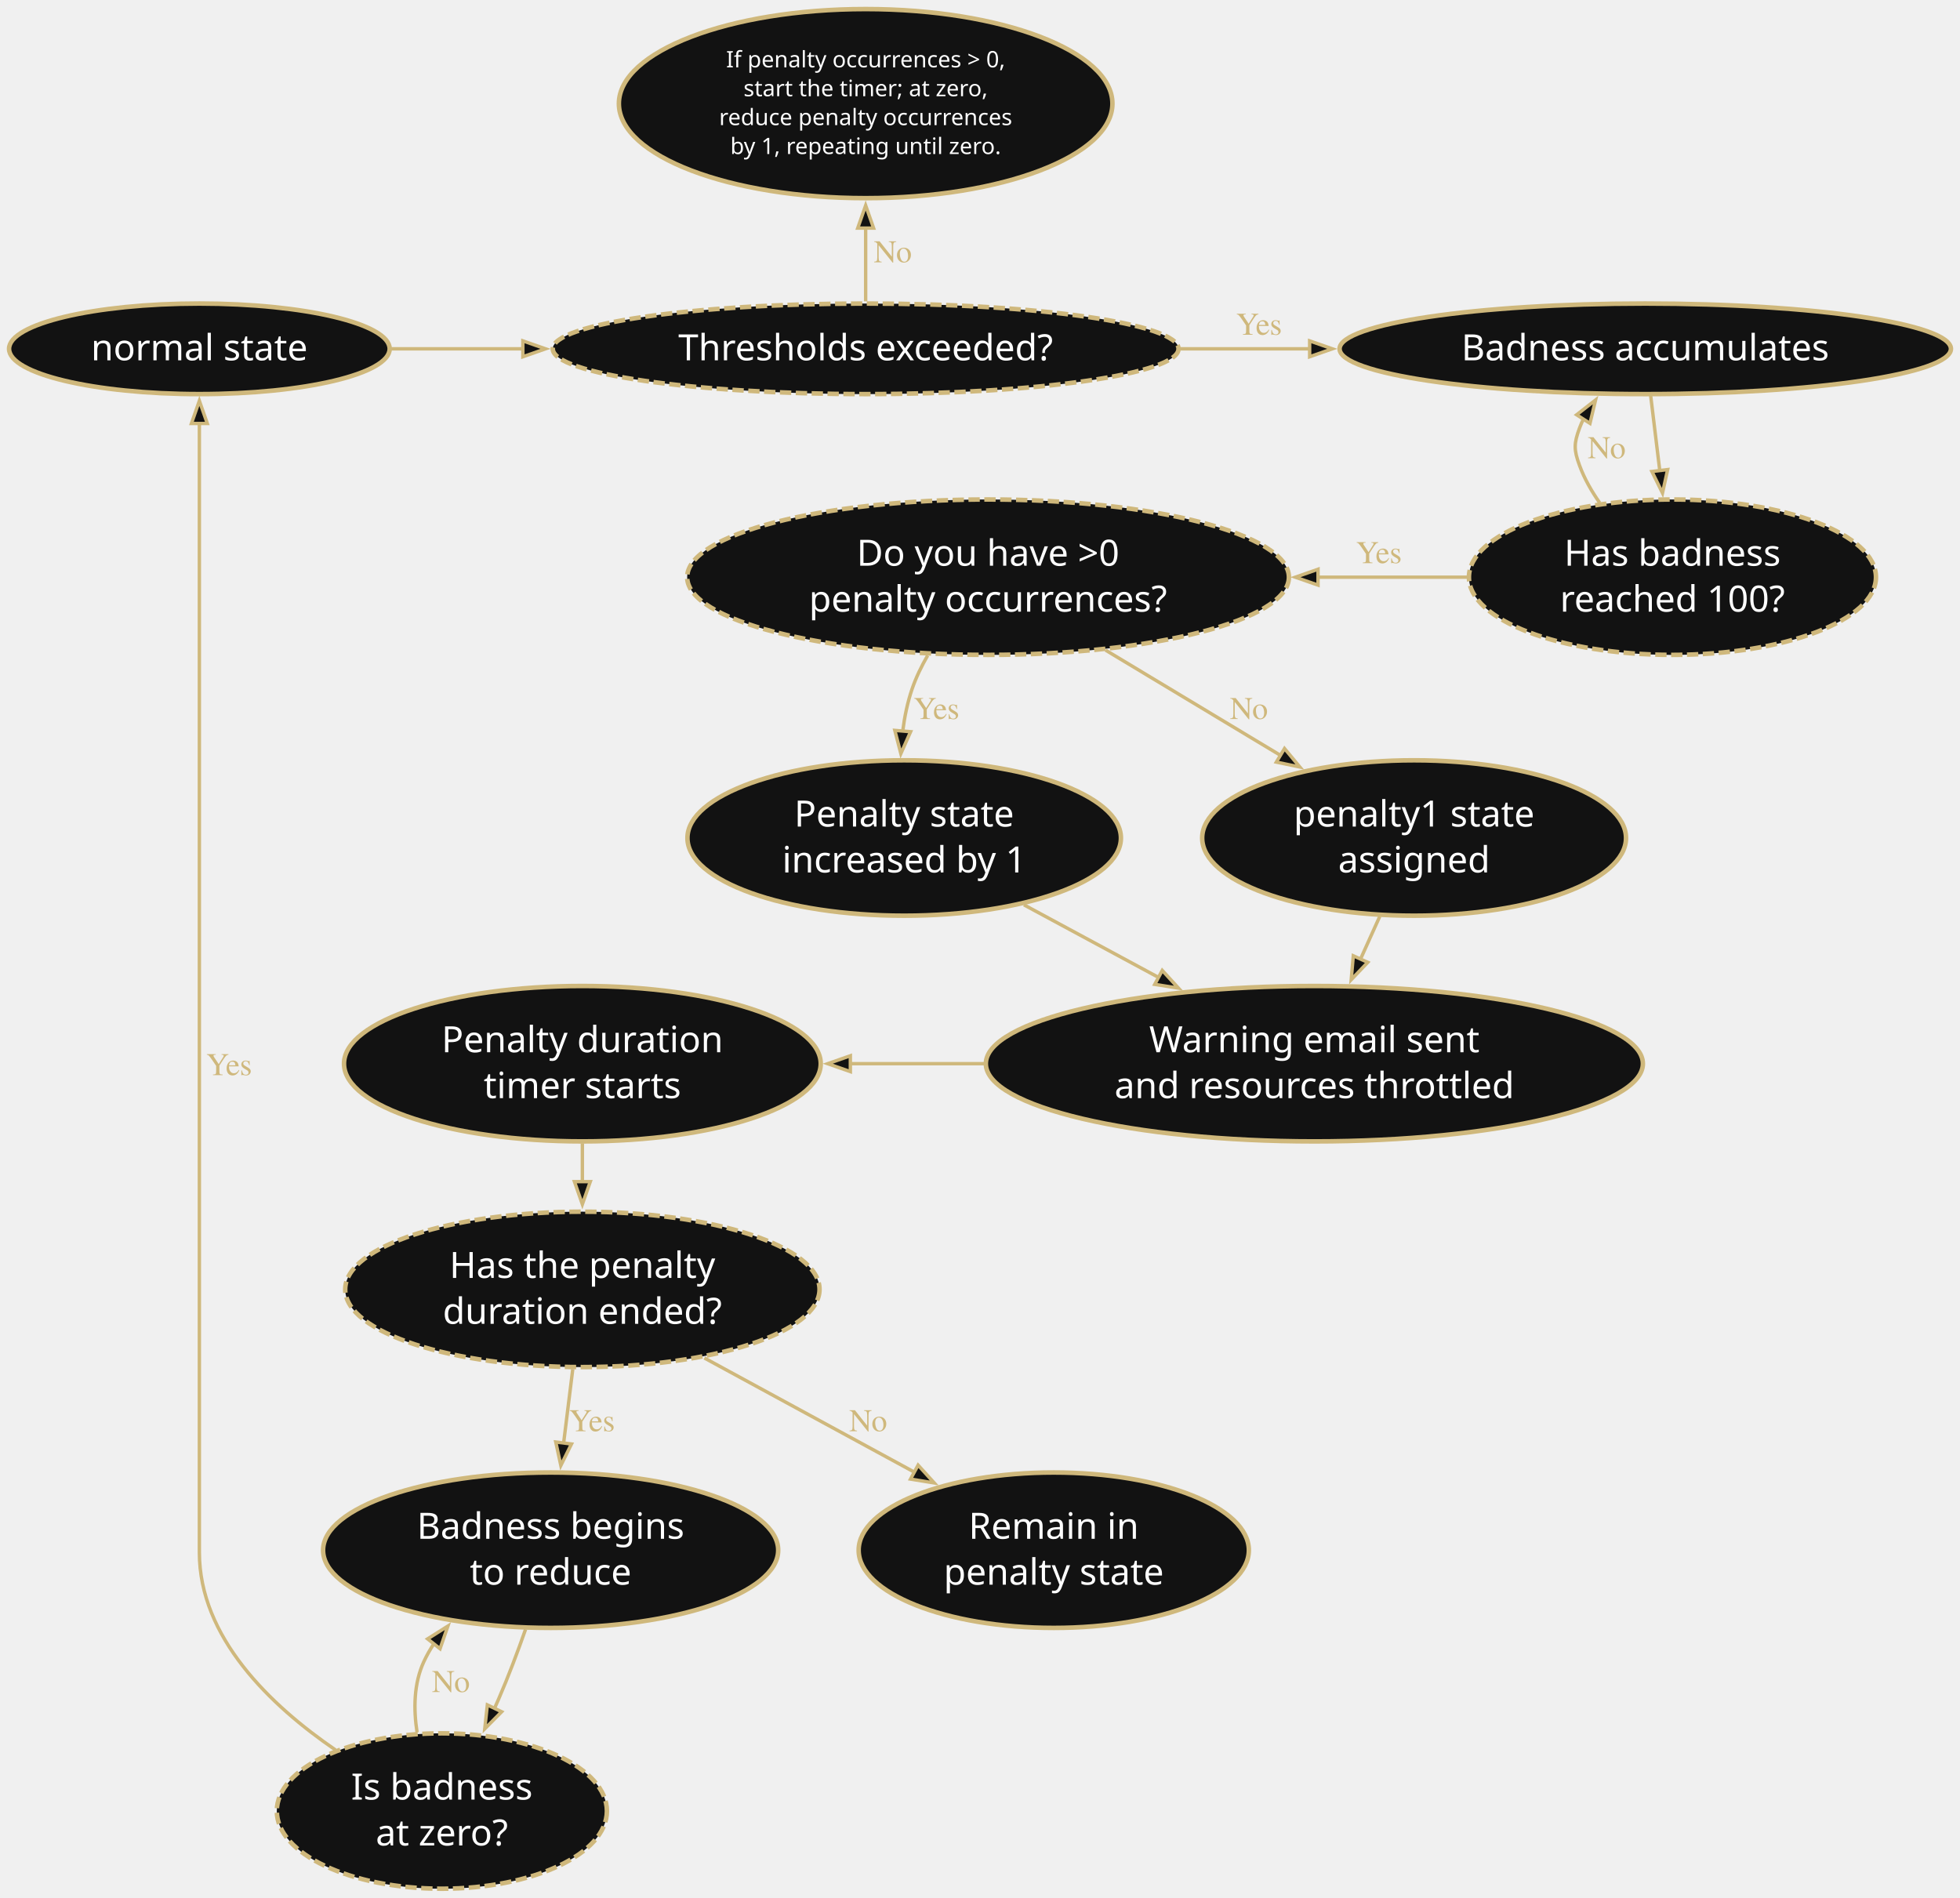
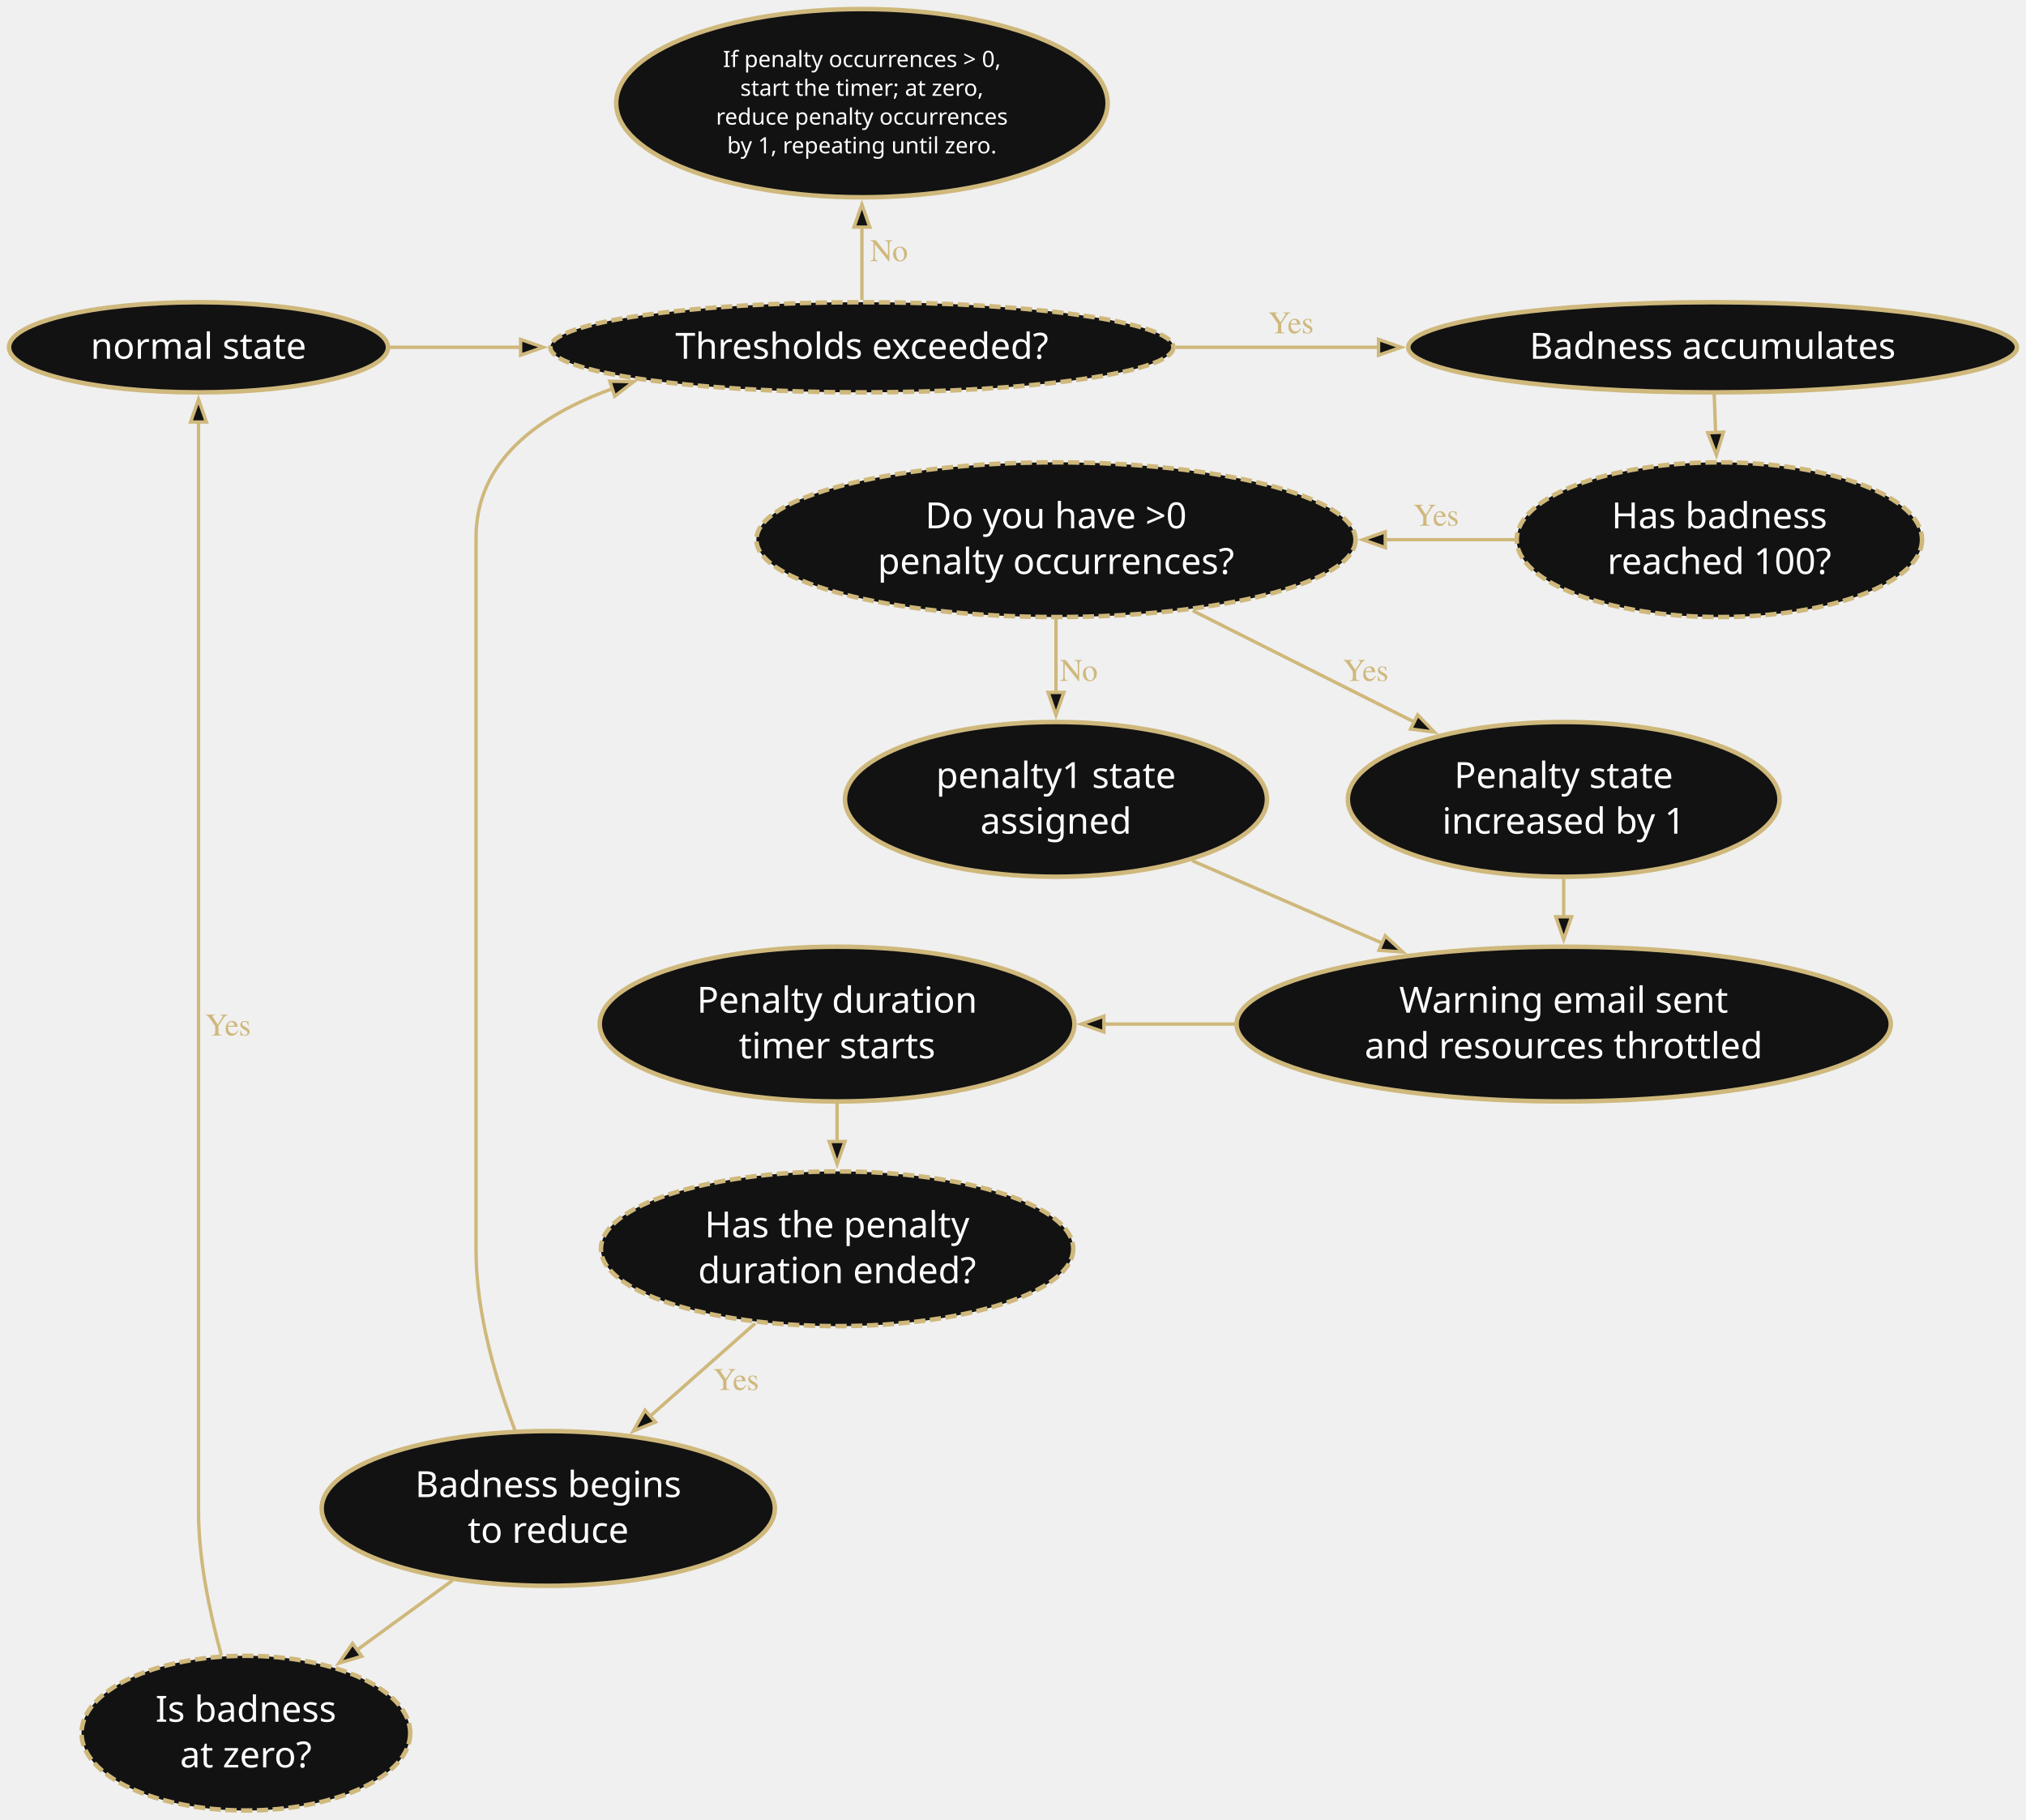
- <svg xmlns="http://www.w3.org/2000/svg" width="100%" height="100%" viewBox="0.00 0.00 864.85 837.43">
-   <g id="doc-flowchart" class="graph" transform="scale(1 1) rotate(0) translate(4 833.43)">
-     <polygon fill="none" stroke="none" points="-4,4 -4,-833.43 860.85,-833.43 860.85,4 -4,4" />
+ <svg xmlns="http://www.w3.org/2000/svg" width="100%" height="100%" viewBox="0.00 0.00 897.85 806.43">
+   <g id="doc-flowchart" class="graph" transform="scale(1 1) rotate(0) translate(4 802.43)">
+     <polygon fill="none" stroke="none" points="-4,4 -4,-802.43 893.85,-802.43 893.85,4 -4,4" />
    <g id="doc-flowchart_node1" class="node">
-       <ellipse fill="#121212" stroke="#cfb87c" stroke-width="2" cx="377.97" cy="-787.71" rx="108.89" ry="41.72" />
-       <text text-anchor="middle" x="377.97" y="-803.71" font-family="Verdana" font-size="10.00" fill="white">If penalty occurrences &gt; 0,</text>
-       <text text-anchor="middle" x="377.97" y="-790.96" font-family="Verdana" font-size="10.00" fill="white">start the timer; at zero,</text>
-       <text text-anchor="middle" x="377.97" y="-778.21" font-family="Verdana" font-size="10.00" fill="white">reduce penalty occurrences</text>
-       <text text-anchor="middle" x="377.97" y="-765.46" font-family="Verdana" font-size="10.00" fill="white">by 1, repeating until zero.</text>
+       <ellipse fill="#121212" stroke="#cfb87c" stroke-width="2" cx="377.97" cy="-756.71" rx="108.89" ry="41.72" />
+       <text text-anchor="middle" x="377.97" y="-772.71" font-family="Verdana" font-size="10.00" fill="white">If penalty occurrences &gt; 0,</text>
+       <text text-anchor="middle" x="377.97" y="-759.96" font-family="Verdana" font-size="10.00" fill="white">start the timer; at zero,</text>
+       <text text-anchor="middle" x="377.97" y="-747.21" font-family="Verdana" font-size="10.00" fill="white">reduce penalty occurrences</text>
+       <text text-anchor="middle" x="377.97" y="-734.46" font-family="Verdana" font-size="10.00" fill="white">by 1, repeating until zero.</text>
    </g>
    <g id="doc-flowchart_node2" class="node">
-       <ellipse fill="#121212" stroke="#cfb87c" stroke-width="2" cx="83.97" cy="-679.51" rx="83.97" ry="19.98" />
-       <text text-anchor="middle" x="83.97" y="-674.44" font-family="Verdana" font-size="16.00" fill="white">normal state</text>
+       <ellipse fill="#121212" stroke="#cfb87c" stroke-width="2" cx="83.97" cy="-648.51" rx="83.97" ry="19.98" />
+       <text text-anchor="middle" x="83.97" y="-643.44" font-family="Verdana" font-size="16.00" fill="white">normal state</text>
    </g>
    <g id="doc-flowchart_node3" class="node">
-       <ellipse fill="#121212" stroke="#cfb87c" stroke-width="2" stroke-dasharray="5,2" cx="377.97" cy="-679.51" rx="138.06" ry="19.98" />
-       <text text-anchor="middle" x="377.97" y="-674.44" font-family="Verdana" font-size="16.00" fill="white">Thresholds exceeded?</text>
+       <ellipse fill="#121212" stroke="#cfb87c" stroke-width="2" stroke-dasharray="5,2" cx="377.97" cy="-648.51" rx="138.06" ry="19.98" />
+       <text text-anchor="middle" x="377.97" y="-643.44" font-family="Verdana" font-size="16.00" fill="white">Thresholds exceeded?</text>
    </g>
    <g id="doc-flowchart_edge1" class="edge">
-       <path fill="none" stroke="#cfb87c" stroke-width="1.5" d="M168.67,-679.51C188.08,-679.51 207.48,-679.51 226.89,-679.51" />
-       <polygon fill="#121212" stroke="#cfb87c" stroke-width="1.5" points="226.71,-683.01 236.71,-679.51 226.71,-676.01 226.71,-683.01" />
+       <path fill="none" stroke="#cfb87c" stroke-width="1.5" d="M168.67,-648.51C188.08,-648.51 207.48,-648.51 226.89,-648.51" />
+       <polygon fill="#121212" stroke="#cfb87c" stroke-width="1.5" points="226.71,-652.01 236.71,-648.51 226.71,-645.01 226.71,-652.01" />
    </g>
    <g id="doc-flowchart_edge2" class="edge">
-       <path fill="none" stroke="#cfb87c" stroke-width="1.5" d="M377.97,-700.47C377.97,-709.79 377.97,-721.38 377.97,-733" />
-       <polygon fill="#121212" stroke="#cfb87c" stroke-width="1.5" points="374.47,-732.77 377.97,-742.77 381.47,-732.77 374.47,-732.77" />
-       <text text-anchor="middle" x="389.97" y="-717.69" font-family="Times,serif" font-size="14.00" fill="#cfb87c">  No</text>
+       <path fill="none" stroke="#cfb87c" stroke-width="1.5" d="M377.97,-669.47C377.97,-678.79 377.97,-690.38 377.97,-702" />
+       <polygon fill="#121212" stroke="#cfb87c" stroke-width="1.5" points="374.47,-701.77 377.97,-711.77 381.47,-701.77 374.47,-701.77" />
+       <text text-anchor="middle" x="389.97" y="-686.69" font-family="Times,serif" font-size="14.00" fill="#cfb87c">  No</text>
    </g>
    <g id="doc-flowchart_node4" class="node">
-       <ellipse fill="#121212" stroke="#cfb87c" stroke-width="2" cx="721.97" cy="-679.51" rx="134.88" ry="19.98" />
-       <text text-anchor="middle" x="721.97" y="-674.44" font-family="Verdana" font-size="16.00" fill="white">Badness accumulates</text>
+       <ellipse fill="#121212" stroke="#cfb87c" stroke-width="2" cx="754.97" cy="-648.51" rx="134.88" ry="19.98" />
+       <text text-anchor="middle" x="754.97" y="-643.44" font-family="Verdana" font-size="16.00" fill="white">Badness accumulates</text>
    </g>
    <g id="doc-flowchart_edge3" class="edge">
-       <path fill="none" stroke="#cfb87c" stroke-width="1.5" d="M516.9,-679.51C535.72,-679.51 555.1,-679.51 574.08,-679.51" />
-       <polygon fill="#121212" stroke="#cfb87c" stroke-width="1.5" points="573.88,-683.01 583.88,-679.51 573.88,-676.01 573.88,-683.01" />
-       <text text-anchor="middle" x="551.56" y="-685.71" font-family="Times,serif" font-size="14.00" fill="#cfb87c">Yes</text>
+       <path fill="none" stroke="#cfb87c" stroke-width="1.5" d="M517.01,-648.51C546.34,-648.51 577.38,-648.51 607.02,-648.51" />
+       <polygon fill="#121212" stroke="#cfb87c" stroke-width="1.5" points="606.92,-652.01 616.91,-648.51 606.91,-645.01 606.92,-652.01" />
+       <text text-anchor="middle" x="568.06" y="-654.71" font-family="Times,serif" font-size="14.00" fill="#cfb87c">Yes</text>
    </g>
    <g id="doc-flowchart_node5" class="node">
-       <ellipse fill="#121212" stroke="#cfb87c" stroke-width="2" stroke-dasharray="5,2" cx="733.97" cy="-578.74" rx="89.8" ry="34.29" />
-       <text text-anchor="middle" x="733.97" y="-583.79" font-family="Verdana" font-size="16.00" fill="white">Has badness</text>
-       <text text-anchor="middle" x="733.97" y="-563.54" font-family="Verdana" font-size="16.00" fill="white">reached 100?</text>
+       <ellipse fill="#121212" stroke="#cfb87c" stroke-width="2" stroke-dasharray="5,2" cx="757.97" cy="-563.24" rx="89.8" ry="34.29" />
+       <text text-anchor="middle" x="757.97" y="-568.29" font-family="Verdana" font-size="16.00" fill="white">Has badness</text>
+       <text text-anchor="middle" x="757.97" y="-548.04" font-family="Verdana" font-size="16.00" fill="white">reached 100?</text>
    </g>
    <g id="doc-flowchart_edge4" class="edge">
-       <path fill="none" stroke="#cfb87c" stroke-width="1.5" d="M724.34,-659C725.51,-649.4 726.96,-637.39 728.39,-625.65" />
-       <polygon fill="#121212" stroke="#cfb87c" stroke-width="1.5" points="731.85,-626.22 729.58,-615.87 724.9,-625.38 731.85,-626.22" />
+       <path fill="none" stroke="#cfb87c" stroke-width="1.5" d="M755.68,-627.78C755.87,-622.44 756.09,-616.44 756.31,-610.31" />
+       <polygon fill="#121212" stroke="#cfb87c" stroke-width="1.5" points="759.79,-610.88 756.65,-600.76 752.8,-610.63 759.79,-610.88" />
+     </g>
+     <g id="doc-flowchart_node6" class="node">
+       <ellipse fill="#121212" stroke="#cfb87c" stroke-width="2" stroke-dasharray="5,2" cx="463.97" cy="-563.24" rx="132.76" ry="34.29" />
+       <text text-anchor="middle" x="463.97" y="-568.29" font-family="Verdana" font-size="16.00" fill="white">Do you have &gt;0</text>
+       <text text-anchor="middle" x="463.97" y="-548.04" font-family="Verdana" font-size="16.00" fill="white">penalty occurrences?</text>
    </g>
    <g id="doc-flowchart_edge5" class="edge">
-       <path fill="none" stroke="#cfb87c" stroke-width="1.5" d="M701.88,-611.53C698.25,-616.69 695.09,-622.25 692.97,-628.04 690.44,-634.92 690.43,-637.66 692.97,-644.54 693.5,-645.97 694.12,-647.38 694.81,-648.77" />
-       <polygon fill="#121212" stroke="#cfb87c" stroke-width="1.5" points="691.69,-650.4 700.04,-656.92 697.58,-646.62 691.69,-650.4" />
-       <text text-anchor="middle" x="704.97" y="-631.24" font-family="Times,serif" font-size="14.00" fill="#cfb87c">  No</text>
+       <path fill="none" stroke="#cfb87c" stroke-width="1.5" d="M667.54,-563.24C649.23,-563.24 629.53,-563.24 609.86,-563.24" />
+       <polygon fill="#121212" stroke="#cfb87c" stroke-width="1.5" points="609.91,-559.74 599.9,-563.24 609.9,-566.74 609.91,-559.74" />
+       <text text-anchor="middle" x="632.45" y="-569.44" font-family="Times,serif" font-size="14.00" fill="#cfb87c">Yes</text>
    </g>
-     <g id="doc-flowchart_node6" class="node">
-       <ellipse fill="#121212" stroke="#cfb87c" stroke-width="2" stroke-dasharray="5,2" cx="431.97" cy="-578.74" rx="132.76" ry="34.29" />
-       <text text-anchor="middle" x="431.97" y="-583.79" font-family="Verdana" font-size="16.00" fill="white">Do you have &gt;0</text>
-       <text text-anchor="middle" x="431.97" y="-563.54" font-family="Verdana" font-size="16.00" fill="white">penalty occurrences?</text>
+     <g id="doc-flowchart_node7" class="node">
+       <ellipse fill="#121212" stroke="#cfb87c" stroke-width="2" cx="463.97" cy="-448.15" rx="93.51" ry="34.29" />
+       <text text-anchor="middle" x="463.97" y="-453.2" font-family="Verdana" font-size="16.00" fill="white">penalty1 state</text>
+       <text text-anchor="middle" x="463.97" y="-432.95" font-family="Verdana" font-size="16.00" fill="white">assigned</text>
    </g>
    <g id="doc-flowchart_edge6" class="edge">
-       <path fill="none" stroke="#cfb87c" stroke-width="1.5" d="M643.38,-578.74C622.56,-578.74 599.9,-578.74 577.41,-578.74" />
-       <polygon fill="#121212" stroke="#cfb87c" stroke-width="1.5" points="577.58,-575.24 567.58,-578.74 577.58,-582.24 577.58,-575.24" />
-       <text text-anchor="middle" x="604.45" y="-584.94" font-family="Times,serif" font-size="14.00" fill="#cfb87c">Yes</text>
+       <path fill="none" stroke="#cfb87c" stroke-width="1.5" d="M463.97,-528C463.97,-517.71 463.97,-506.23 463.97,-495.3" />
+       <polygon fill="#121212" stroke="#cfb87c" stroke-width="1.5" points="467.47,-495.54 463.97,-485.54 460.47,-495.54 467.47,-495.54" />
+       <text text-anchor="middle" x="474.09" y="-500.65" font-family="Times,serif" font-size="14.00" fill="#cfb87c"> No</text>
    </g>
-     <g id="doc-flowchart_node7" class="node">
-       <ellipse fill="#121212" stroke="#cfb87c" stroke-width="2" cx="619.97" cy="-463.65" rx="93.51" ry="34.29" />
-       <text text-anchor="middle" x="619.97" y="-468.7" font-family="Verdana" font-size="16.00" fill="white">penalty1 state</text>
-       <text text-anchor="middle" x="619.97" y="-448.45" font-family="Verdana" font-size="16.00" fill="white">assigned</text>
+     <g id="doc-flowchart_node8" class="node">
+       <ellipse fill="#121212" stroke="#cfb87c" stroke-width="2" cx="688.97" cy="-448.15" rx="95.64" ry="34.29" />
+       <text text-anchor="middle" x="688.97" y="-453.2" font-family="Verdana" font-size="16.00" fill="white">Penalty state</text>
+       <text text-anchor="middle" x="688.97" y="-432.95" font-family="Verdana" font-size="16.00" fill="white">increased by 1</text>
    </g>
    <g id="doc-flowchart_edge7" class="edge">
-       <path fill="none" stroke="#cfb87c" stroke-width="1.5" d="M483.84,-546.54C507.8,-532.12 536.38,-514.94 561.14,-500.04" />
-       <polygon fill="#121212" stroke="#cfb87c" stroke-width="1.5" points="562.79,-503.13 569.55,-494.98 559.18,-497.14 562.79,-503.13" />
-       <text text-anchor="middle" x="547.09" y="-516.15" font-family="Times,serif" font-size="14.00" fill="#cfb87c"> No</text>
+       <path fill="none" stroke="#cfb87c" stroke-width="1.5" d="M524.56,-531.79C554.95,-516.51 591.81,-497.99 622.92,-482.35" />
+       <polygon fill="#121212" stroke="#cfb87c" stroke-width="1.5" points="624.27,-485.59 631.64,-477.97 621.13,-479.33 624.27,-485.59" />
+       <text text-anchor="middle" x="601.22" y="-500.65" font-family="Times,serif" font-size="14.00" fill="#cfb87c"> Yes</text>
    </g>
-     <g id="doc-flowchart_node8" class="node">
-       <ellipse fill="#121212" stroke="#cfb87c" stroke-width="2" cx="394.97" cy="-463.65" rx="95.64" ry="34.29" />
-       <text text-anchor="middle" x="394.97" y="-468.7" font-family="Verdana" font-size="16.00" fill="white">Penalty state</text>
-       <text text-anchor="middle" x="394.97" y="-448.45" font-family="Verdana" font-size="16.00" fill="white">increased by 1</text>
+     <g id="doc-flowchart_node9" class="node">
+       <ellipse fill="#121212" stroke="#cfb87c" stroke-width="2" cx="688.97" cy="-348.56" rx="144.96" ry="34.29" />
+       <text text-anchor="middle" x="688.97" y="-353.61" font-family="Verdana" font-size="16.00" fill="white">Warning email sent</text>
+       <text text-anchor="middle" x="688.97" y="-333.36" font-family="Verdana" font-size="16.00" fill="white">and resources throttled</text>
    </g>
    <g id="doc-flowchart_edge8" class="edge">
-       <path fill="none" stroke="#cfb87c" stroke-width="1.5" d="M405.33,-544.18C402.59,-539.44 400.19,-534.47 398.47,-529.45 396.44,-523.54 395.13,-517.15 394.32,-510.76" />
-       <polygon fill="#121212" stroke="#cfb87c" stroke-width="1.5" points="397.81,-510.56 393.5,-500.88 390.84,-511.14 397.81,-510.56" />
-       <text text-anchor="middle" x="409.22" y="-516.15" font-family="Times,serif" font-size="14.00" fill="#cfb87c"> Yes</text>
-     </g>
-     <g id="doc-flowchart_node9" class="node">
-       <ellipse fill="#121212" stroke="#cfb87c" stroke-width="2" cx="575.97" cy="-364.06" rx="144.96" ry="34.29" />
-       <text text-anchor="middle" x="575.97" y="-369.11" font-family="Verdana" font-size="16.00" fill="white">Warning email sent</text>
-       <text text-anchor="middle" x="575.97" y="-348.86" font-family="Verdana" font-size="16.00" fill="white">and resources throttled</text>
+       <path fill="none" stroke="#cfb87c" stroke-width="1.5" d="M524.26,-421C550.24,-409.74 580.98,-396.4 608.83,-384.32" />
+       <polygon fill="#121212" stroke="#cfb87c" stroke-width="1.5" points="609.88,-387.68 617.66,-380.49 607.1,-381.26 609.88,-387.68" />
    </g>
    <g id="doc-flowchart_edge9" class="edge">
-       <path fill="none" stroke="#cfb87c" stroke-width="1.5" d="M604.83,-429.07C602.02,-422.85 599.06,-416.27 596.13,-409.78" />
-       <polygon fill="#121212" stroke="#cfb87c" stroke-width="1.5" points="599.52,-408.79 592.22,-401.11 593.14,-411.67 599.52,-408.79" />
+       <path fill="none" stroke="#cfb87c" stroke-width="1.5" d="M688.97,-413.02C688.97,-407.41 688.97,-401.51 688.97,-395.66" />
+       <polygon fill="#121212" stroke="#cfb87c" stroke-width="1.5" points="692.47,-396.11 688.97,-386.11 685.47,-396.11 692.47,-396.11" />
+     </g>
+     <g id="doc-flowchart_node10" class="node">
+       <ellipse fill="#121212" stroke="#cfb87c" stroke-width="2" cx="366.97" cy="-348.56" rx="105.18" ry="34.29" />
+       <text text-anchor="middle" x="366.97" y="-353.61" font-family="Verdana" font-size="16.00" fill="white">Penalty duration</text>
+       <text text-anchor="middle" x="366.97" y="-333.36" font-family="Verdana" font-size="16.00" fill="white">timer starts</text>
    </g>
    <g id="doc-flowchart_edge10" class="edge">
-       <path fill="none" stroke="#cfb87c" stroke-width="1.5" d="M447.81,-434.16C466.38,-424.15 487.54,-412.74 507.23,-402.12" />
-       <polygon fill="#121212" stroke="#cfb87c" stroke-width="1.5" points="508.85,-405.22 516,-397.4 505.53,-399.06 508.85,-405.22" />
+       <path fill="none" stroke="#cfb87c" stroke-width="1.5" d="M543.4,-348.56C523.95,-348.56 504.5,-348.56 485.05,-348.56" />
+       <polygon fill="#121212" stroke="#cfb87c" stroke-width="1.5" points="485.21,-345.06 475.21,-348.56 485.21,-352.06 485.21,-345.06" />
    </g>
-     <g id="doc-flowchart_node10" class="node">
-       <ellipse fill="#121212" stroke="#cfb87c" stroke-width="2" cx="252.97" cy="-364.06" rx="105.18" ry="34.29" />
-       <text text-anchor="middle" x="252.97" y="-369.11" font-family="Verdana" font-size="16.00" fill="white">Penalty duration</text>
-       <text text-anchor="middle" x="252.97" y="-348.86" font-family="Verdana" font-size="16.00" fill="white">timer starts</text>
+     <g id="doc-flowchart_node11" class="node">
+       <ellipse fill="#121212" stroke="#cfb87c" stroke-width="2" stroke-dasharray="5,2" cx="366.97" cy="-248.97" rx="104.65" ry="34.29" />
+       <text text-anchor="middle" x="366.97" y="-254.02" font-family="Verdana" font-size="16.00" fill="white">Has the penalty</text>
+       <text text-anchor="middle" x="366.97" y="-233.77" font-family="Verdana" font-size="16.00" fill="white">duration ended?</text>
    </g>
    <g id="doc-flowchart_edge11" class="edge">
-       <path fill="none" stroke="#cfb87c" stroke-width="1.5" d="M430.16,-364.06C410.51,-364.06 390.85,-364.06 371.19,-364.06" />
-       <polygon fill="#121212" stroke="#cfb87c" stroke-width="1.5" points="371.22,-360.56 361.22,-364.06 371.22,-367.56 371.22,-360.56" />
+       <path fill="none" stroke="#cfb87c" stroke-width="1.5" d="M366.97,-313.43C366.97,-307.82 366.97,-301.92 366.97,-296.07" />
+       <polygon fill="#121212" stroke="#cfb87c" stroke-width="1.5" points="370.47,-296.52 366.97,-286.52 363.47,-296.52 370.47,-296.52" />
    </g>
-     <g id="doc-flowchart_node11" class="node">
-       <ellipse fill="#121212" stroke="#cfb87c" stroke-width="2" stroke-dasharray="5,2" cx="252.97" cy="-264.47" rx="104.65" ry="34.29" />
-       <text text-anchor="middle" x="252.97" y="-269.52" font-family="Verdana" font-size="16.00" fill="white">Has the penalty</text>
-       <text text-anchor="middle" x="252.97" y="-249.27" font-family="Verdana" font-size="16.00" fill="white">duration ended?</text>
+     <g id="doc-flowchart_node12" class="node">
+       <ellipse fill="#121212" stroke="#cfb87c" stroke-width="2" cx="238.97" cy="-133.88" rx="100.41" ry="34.29" />
+       <text text-anchor="middle" x="238.97" y="-138.93" font-family="Verdana" font-size="16.00" fill="white">Badness begins</text>
+       <text text-anchor="middle" x="238.97" y="-118.68" font-family="Verdana" font-size="16.00" fill="white">to reduce</text>
    </g>
    <g id="doc-flowchart_edge12" class="edge">
-       <path fill="none" stroke="#cfb87c" stroke-width="1.5" d="M252.97,-328.93C252.97,-323.32 252.97,-317.42 252.97,-311.57" />
-       <polygon fill="#121212" stroke="#cfb87c" stroke-width="1.5" points="256.47,-312.02 252.97,-302.02 249.47,-312.02 256.47,-312.02" />
+       <path fill="none" stroke="#cfb87c" stroke-width="1.5" d="M330.63,-215.87C316.05,-202.99 299.1,-188.01 283.76,-174.46" />
+       <polygon fill="#121212" stroke="#cfb87c" stroke-width="1.5" points="286.47,-172.18 276.66,-168.18 281.83,-177.42 286.47,-172.18" />
+       <text text-anchor="middle" x="322.22" y="-186.38" font-family="Times,serif" font-size="14.00" fill="#cfb87c"> Yes</text>
    </g>
-     <g id="doc-flowchart_node12" class="node">
-       <ellipse fill="#121212" stroke="#cfb87c" stroke-width="2" cx="460.97" cy="-149.38" rx="86.09" ry="34.29" />
-       <text text-anchor="middle" x="460.97" y="-154.43" font-family="Verdana" font-size="16.00" fill="white">Remain in</text>
-       <text text-anchor="middle" x="460.97" y="-134.18" font-family="Verdana" font-size="16.00" fill="white">penalty state</text>
+     <g id="doc-flowchart_edge14" class="edge">
+       <path fill="none" stroke="#cfb87c" stroke-width="1.5" d="M224.28,-168.33C215.87,-190.48 206.97,-220.43 206.97,-247.97 206.97,-564.24 206.97,-564.24 206.97,-564.24 206.97,-598.21 234.58,-618.32 267.61,-630.23" />
+       <polygon fill="#121212" stroke="#cfb87c" stroke-width="1.5" points="266.24,-633.47 276.84,-633.26 268.42,-626.82 266.24,-633.47" />
+     </g>
+     <g id="doc-flowchart_node13" class="node">
+       <ellipse fill="#121212" stroke="#cfb87c" stroke-width="2" stroke-dasharray="5,2" cx="104.97" cy="-34.29" rx="72.83" ry="34.29" />
+       <text text-anchor="middle" x="104.97" y="-39.34" font-family="Verdana" font-size="16.00" fill="white">Is badness</text>
+       <text text-anchor="middle" x="104.97" y="-19.09" font-family="Verdana" font-size="16.00" fill="white">at zero?</text>
    </g>
    <g id="doc-flowchart_edge13" class="edge">
-       <path fill="none" stroke="#cfb87c" stroke-width="1.5" d="M306.8,-234.2C335.21,-218.76 370.19,-199.74 399.64,-183.73" />
-       <polygon fill="#121212" stroke="#cfb87c" stroke-width="1.5" points="401.11,-186.91 408.23,-179.06 397.77,-180.76 401.11,-186.91" />
-       <text text-anchor="middle" x="379.09" y="-201.88" font-family="Times,serif" font-size="14.00" fill="#cfb87c"> No</text>
-     </g>
-     <g id="doc-flowchart_node13" class="node">
-       <ellipse fill="#121212" stroke="#cfb87c" stroke-width="2" cx="238.97" cy="-149.38" rx="100.41" ry="34.29" />
-       <text text-anchor="middle" x="238.97" y="-154.43" font-family="Verdana" font-size="16.00" fill="white">Badness begins</text>
-       <text text-anchor="middle" x="238.97" y="-134.18" font-family="Verdana" font-size="16.00" fill="white">to reduce</text>
-     </g>
-     <g id="doc-flowchart_edge14" class="edge">
-       <path fill="none" stroke="#cfb87c" stroke-width="1.5" d="M248.73,-229.24C247.46,-218.94 246.04,-207.47 244.68,-196.53" />
-       <polygon fill="#121212" stroke="#cfb87c" stroke-width="1.5" points="248.17,-196.25 243.47,-186.76 241.23,-197.11 248.17,-196.25" />
-       <text text-anchor="middle" x="257.22" y="-201.88" font-family="Times,serif" font-size="14.00" fill="#cfb87c"> Yes</text>
-     </g>
-     <g id="doc-flowchart_node14" class="node">
-       <ellipse fill="#121212" stroke="#cfb87c" stroke-width="2" stroke-dasharray="5,2" cx="190.97" cy="-34.29" rx="72.83" ry="34.29" />
-       <text text-anchor="middle" x="190.97" y="-39.34" font-family="Verdana" font-size="16.00" fill="white">Is badness</text>
-       <text text-anchor="middle" x="190.97" y="-19.09" font-family="Verdana" font-size="16.00" fill="white">at zero?</text>
+       <path fill="none" stroke="#cfb87c" stroke-width="1.5" d="M196.57,-102.01C183.12,-92.21 168.13,-81.3 154.24,-71.18" />
+       <polygon fill="#121212" stroke="#cfb87c" stroke-width="1.5" points="156.34,-68.38 146.19,-65.32 152.22,-74.03 156.34,-68.38" />
    </g>
    <g id="doc-flowchart_edge15" class="edge">
-       <path fill="none" stroke="#cfb87c" stroke-width="1.5" d="M227.89,-114.42C224.36,-104.38 220.25,-93.44 215.97,-83.59 215.37,-82.2 214.74,-80.8 214.1,-79.38" />
-       <polygon fill="#121212" stroke="#cfb87c" stroke-width="1.5" points="217.36,-78.09 209.9,-70.57 211.04,-81.11 217.36,-78.09" />
-     </g>
-     <g id="doc-flowchart_edge17" class="edge">
-       <path fill="none" stroke="#cfb87c" stroke-width="1.5" d="M144.04,-61.24C115.29,-80.92 83.97,-110.95 83.97,-148.38 83.97,-579.74 83.97,-579.74 83.97,-579.74 83.97,-602.14 83.97,-627.4 83.97,-646.76" />
-       <polygon fill="#121212" stroke="#cfb87c" stroke-width="1.5" points="80.47,-646.56 83.97,-656.56 87.47,-646.56 80.47,-646.56" />
-       <text text-anchor="middle" x="97.09" y="-359.01" font-family="Times,serif" font-size="14.00" fill="#cfb87c">  Yes</text>
-     </g>
-     <g id="doc-flowchart_edge16" class="edge">
-       <path fill="none" stroke="#cfb87c" stroke-width="1.5" d="M180.03,-68.99C178.43,-79.33 178.58,-90.51 182.97,-100.09 184.26,-102.9 185.8,-105.61 187.53,-108.21" />
-       <polygon fill="#121212" stroke="#cfb87c" stroke-width="1.5" points="184.68,-110.25 193.64,-115.91 190.17,-105.9 184.68,-110.25" />
-       <text text-anchor="middle" x="194.97" y="-86.79" font-family="Times,serif" font-size="14.00" fill="#cfb87c">  No</text>
+       <path fill="none" stroke="#cfb87c" stroke-width="1.5" d="M94.1,-68.79C88.98,-87.45 83.97,-111.22 83.97,-132.88 83.97,-564.24 83.97,-564.24 83.97,-564.24 83.97,-581.18 83.97,-600.06 83.97,-615.56" />
+       <polygon fill="#121212" stroke="#cfb87c" stroke-width="1.5" points="80.47,-615.39 83.97,-625.39 87.47,-615.39 80.47,-615.39" />
+       <text text-anchor="middle" x="97.09" y="-343.51" font-family="Times,serif" font-size="14.00" fill="#cfb87c">  Yes</text>
    </g>
  </g>
</svg>
